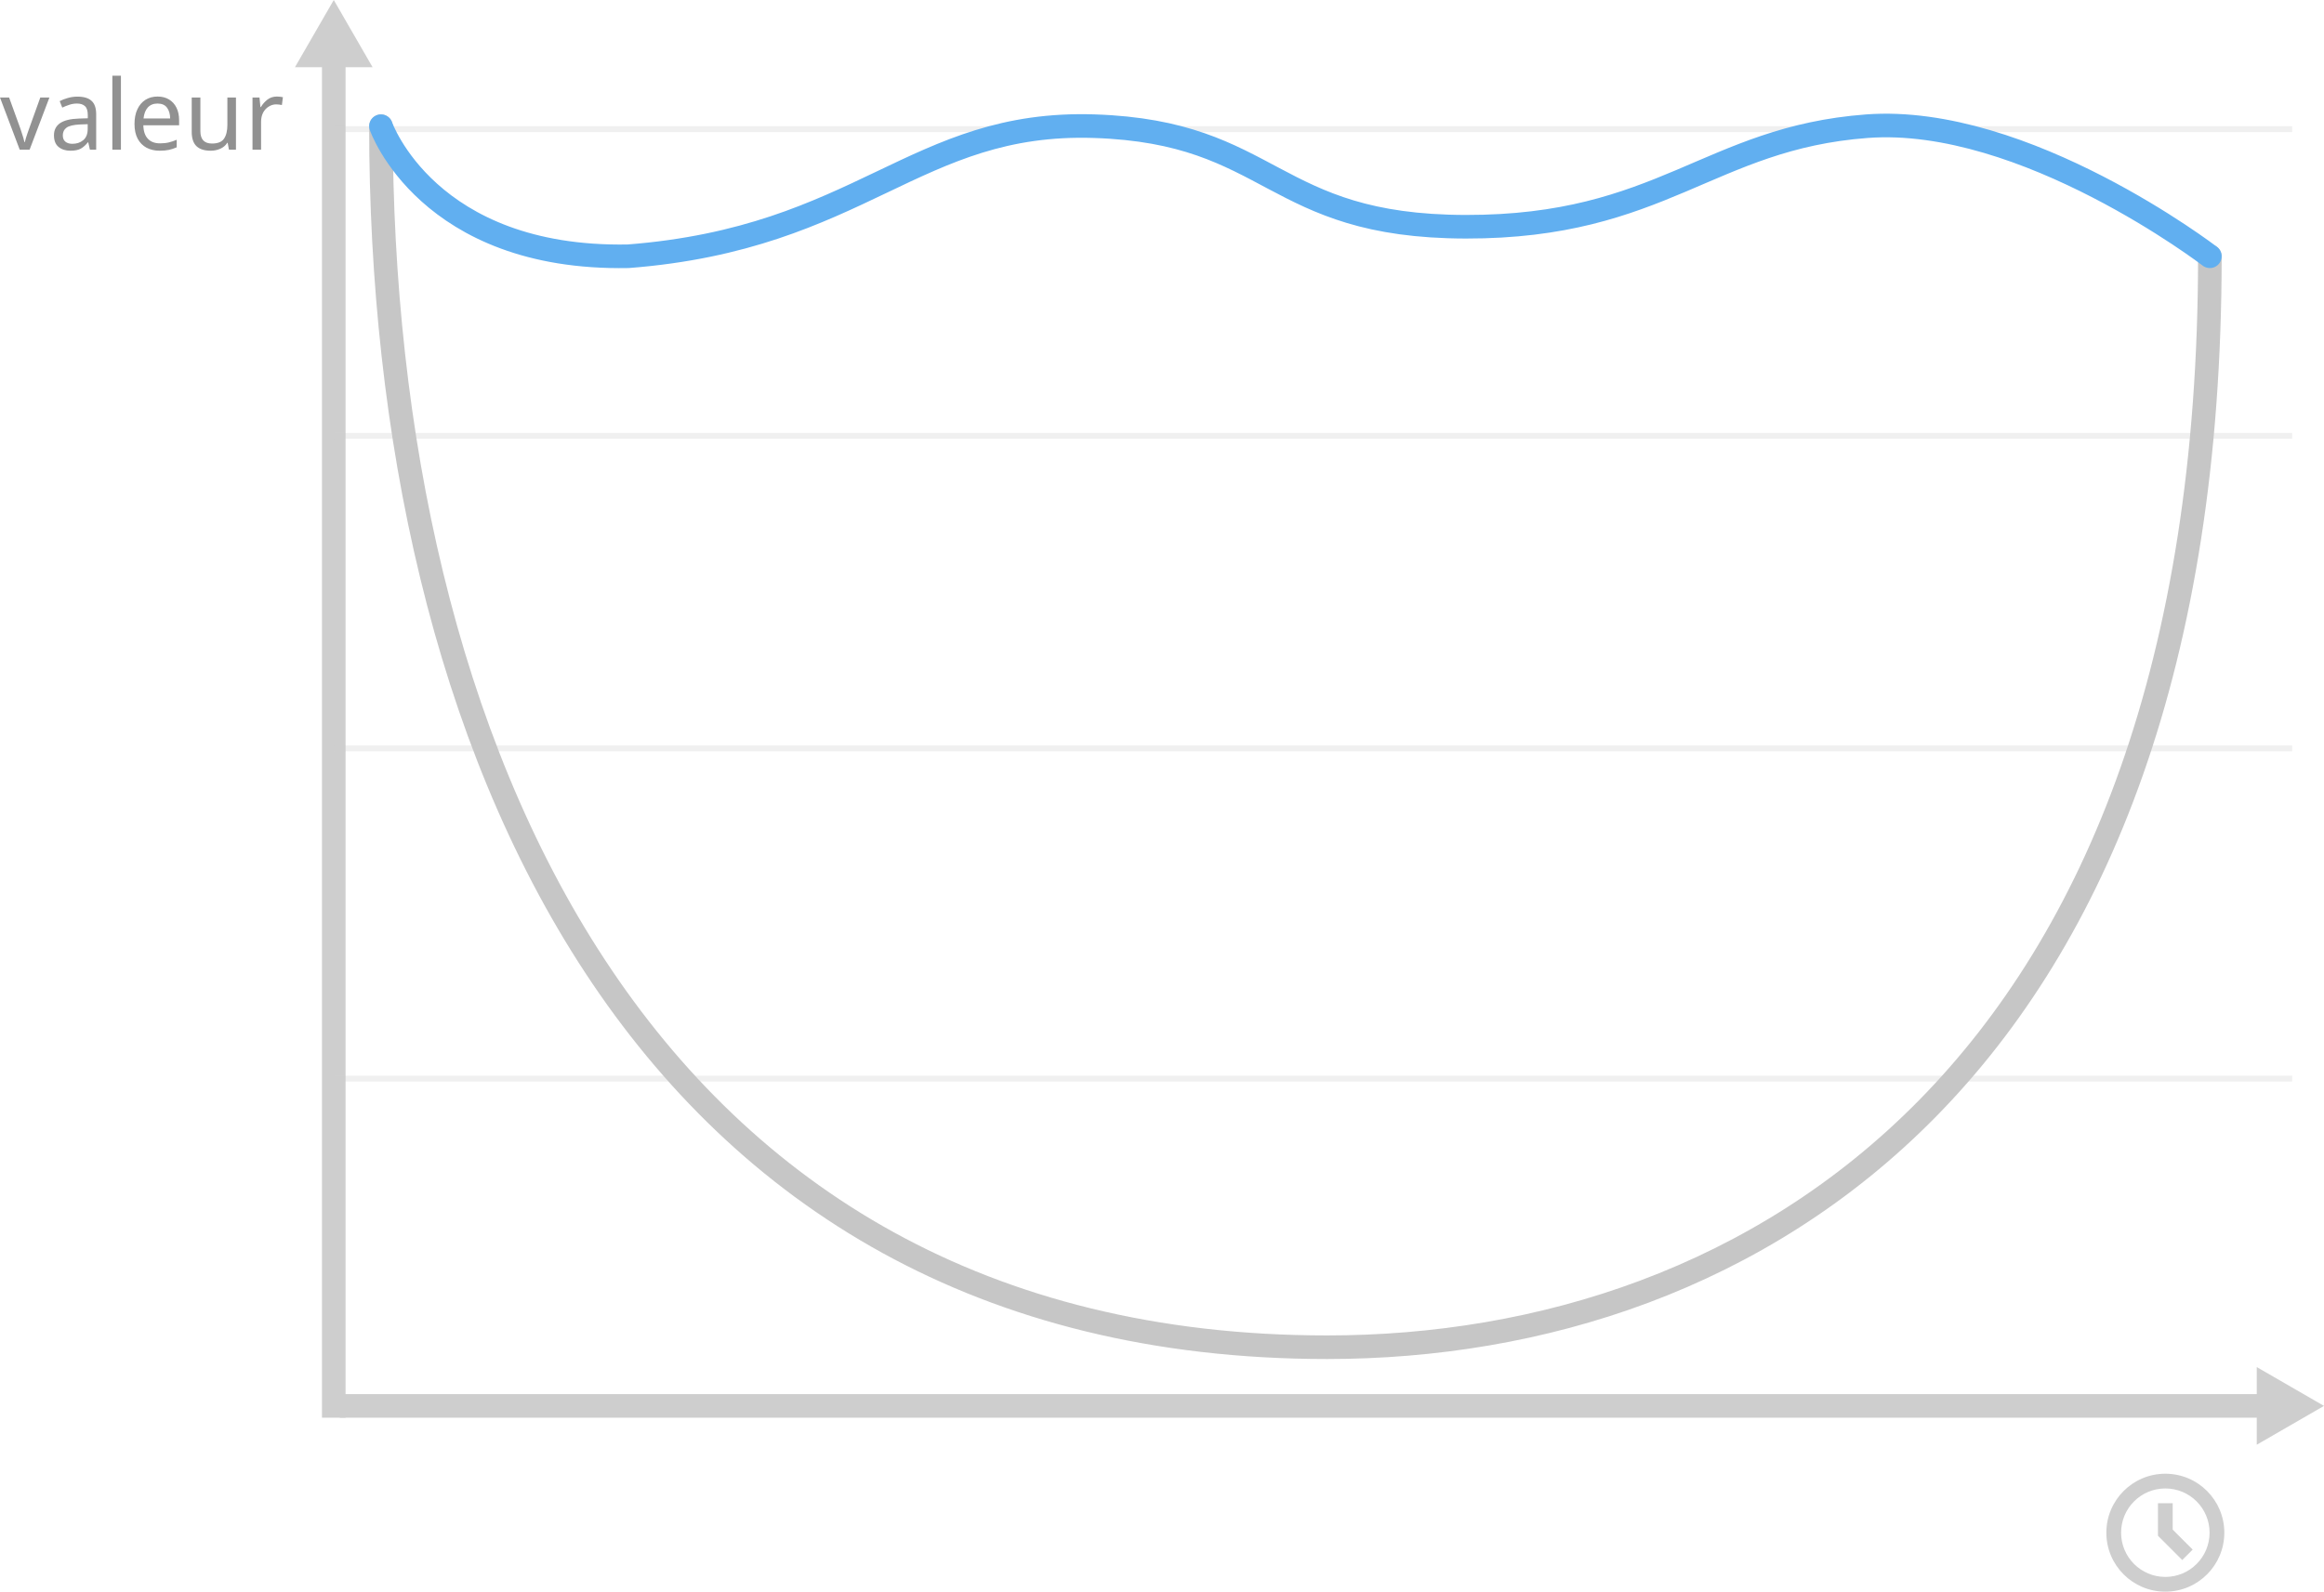
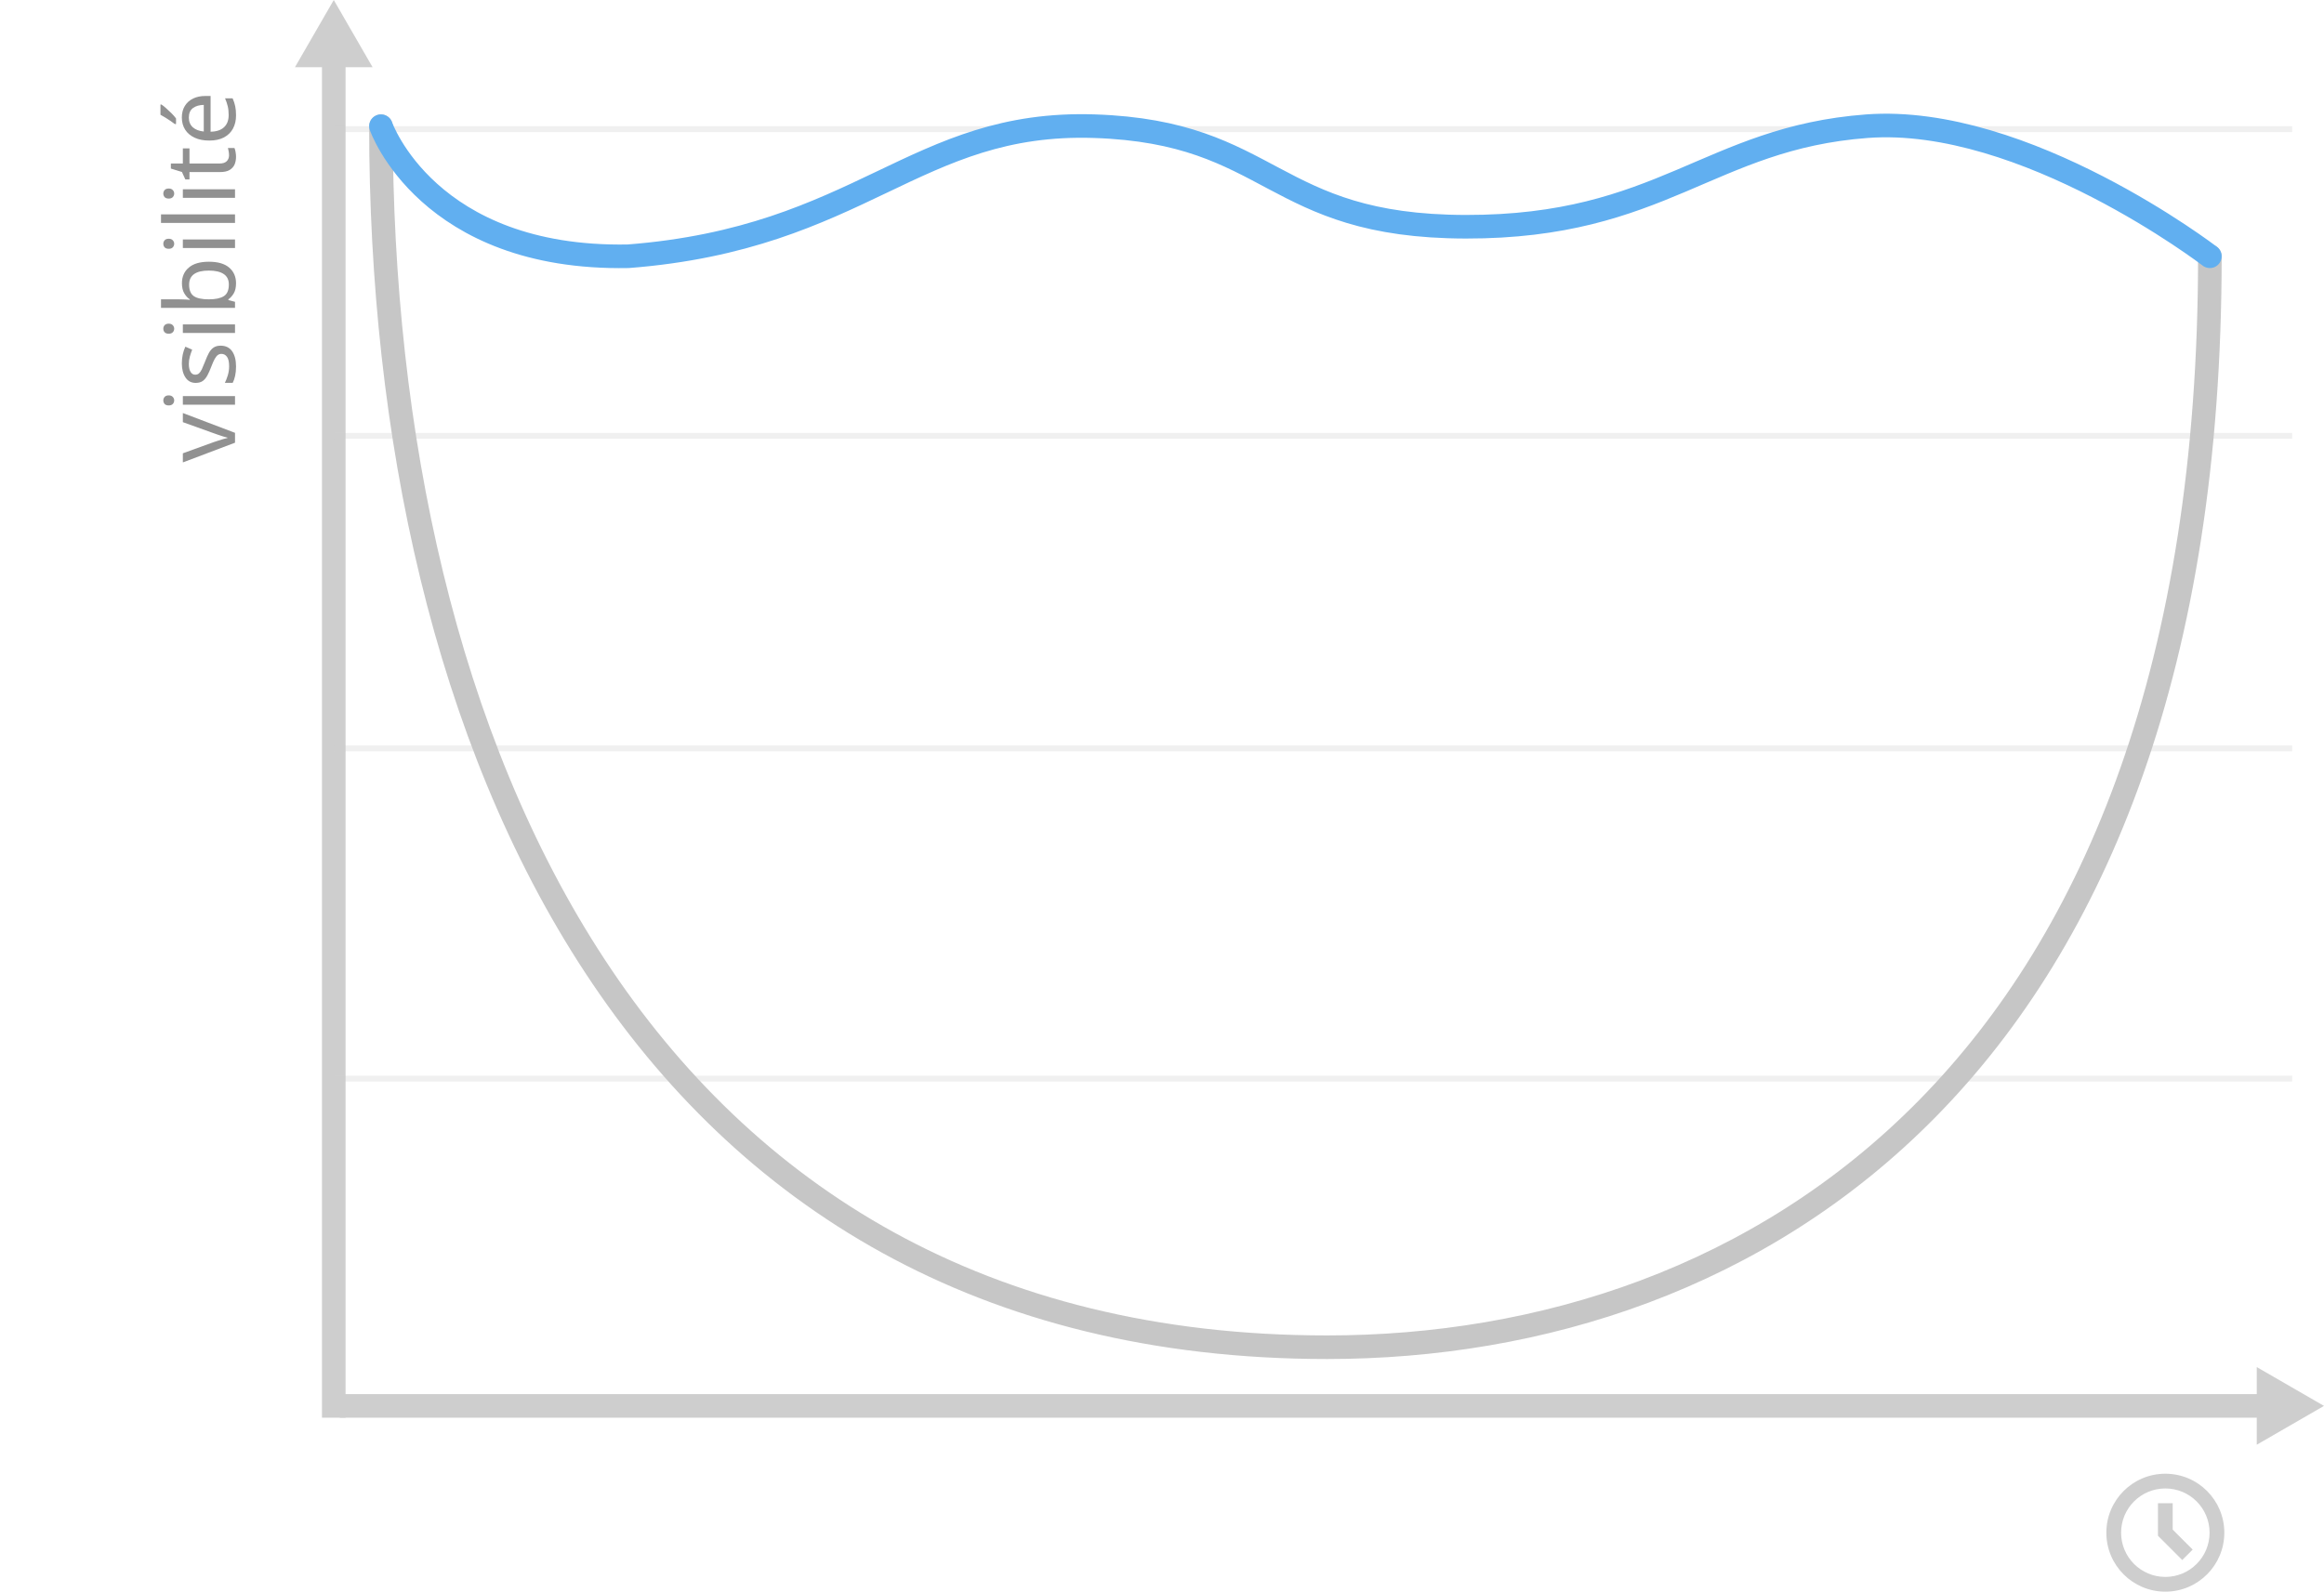
<svg xmlns="http://www.w3.org/2000/svg" version="1.1" id="agilite-valeur" x="0px" y="0px" width="393.98px" height="269.898px" viewBox="0 0 393.98 269.898" enable-background="new 0 0 393.98 269.898" xml:space="preserve">
  <g id="full">
    <g>
      <g id="vis-plan">
        <line fill="none" stroke="#CECECE" stroke-width="4" stroke-miterlimit="10" x1="57.582" y1="238.398" x2="384.582" y2="238.398" />
        <g>
          <polygon fill="#CECECE" points="382.582,244.98 393.98,238.398 382.582,231.817     " />
        </g>
      </g>
    </g>
    <g>
      <g id="vis-plan-2">
        <line fill="none" stroke="#CECECE" stroke-width="4" stroke-miterlimit="10" x1="56.582" y1="240.398" x2="56.582" y2="9.398" />
        <g>
          <polygon fill="#CECECE" points="63.164,11.398 56.583,0 50.001,11.398     " />
        </g>
      </g>
    </g>
-     <text id="vis-valeur" transform="matrix(1 0 0 1 7.324219e-004 25.3855)" fill="#919191" font-family="'MyriadPro-Regular'" font-size="16.5">valeur</text>
+     <text id="vis-valeur" transform="matrix(-4.371139e-008 -1 1 -4.371139e-008 39.8425 78.4124)" fill="#919191" font-family="'MyriadPro-Regular'" font-size="16.5">visibilité</text>
    <g id="vis-scales" opacity="0.3">
      <line id="vis-scale-1" fill="none" stroke="#CECECE" stroke-miterlimit="10" x1="56.582" y1="126.898" x2="388.582" y2="126.898" />
      <line id="vis-scale-2" fill="none" stroke="#CECECE" stroke-miterlimit="10" x1="56.582" y1="73.898" x2="388.582" y2="73.898" />
      <line id="vis-scale-3" fill="none" stroke="#CECECE" stroke-miterlimit="10" x1="56.582" y1="182.898" x2="388.582" y2="182.898" />
      <line id="vis-scale-4" fill="none" stroke="#CECECE" stroke-miterlimit="10" x1="56.582" y1="21.898" x2="388.582" y2="21.898" />
    </g>
-     <path id="vis-time" fill="#CECECE" d="M369.948,264.532l-4.116-4.116v-5.517h2.5v4.481l3.386,3.386L369.948,264.532z    M367.082,249.898c-5.521,0-10,4.477-10,10c0,5.521,4.479,10,10,10c5.523,0,10-4.479,10-10   C377.082,254.375,372.605,249.898,367.082,249.898z M367.082,267.398c-4.142,0-7.5-3.358-7.5-7.5c0-4.144,3.358-7.5,7.5-7.5   c4.144,0,7.5,3.356,7.5,7.5C374.582,264.04,371.224,267.398,367.082,267.398z" />
+     <path id="vis-time" fill="#CECECE" d="M369.948,264.532l-4.116-4.116v-5.517h2.5v4.48l3.387,3.387L369.948,264.532z    M367.082,249.898c-5.521,0-10,4.477-10,10c0,5.521,4.479,10,10,10c5.523,0,10-4.479,10-10   C377.082,254.375,372.605,249.898,367.082,249.898z M367.082,267.398c-4.142,0-7.5-3.358-7.5-7.5c0-4.145,3.358-7.5,7.5-7.5   c4.145,0,7.5,3.355,7.5,7.5C374.582,264.04,371.224,267.398,367.082,267.398z" />
    <g>
      <g>
        <g>
-           <path id="vis-old-gris" fill="none" stroke="#C6C6C6" stroke-width="4" stroke-linecap="round" stroke-miterlimit="10" d="      M64.582,21.398c0,103.941,43.408,207.051,160.408,207.051c72,0,149.641-46.443,149.641-184.994" />
+           <path id="vis-old-gris" fill="none" stroke="#C6C6C6" stroke-width="4" stroke-linecap="round" stroke-miterlimit="10" d="      M64.582,21.398c0,103.94,43.408,207.051,160.408,207.051c72,0,149.642-46.443,149.642-184.994" />
        </g>
      </g>
    </g>
    <g>
      <g>
        <g>
-           <path id="vis-courbe-bleue" fill="none" stroke="#61AFF0" stroke-width="4" stroke-linecap="round" stroke-miterlimit="10" d="      M64.582,21.398c0,0,7.908,22.68,41.908,22.057c39.597-3.073,48.601-23.057,79.049-22.057s29.736,17,62.951,17.051      c33.216,0.051,41.243-15.051,68-17.051s58.141,22.057,58.141,22.057" />
+           <path id="vis-courbe-bleue" fill="none" stroke="#61AFF0" stroke-width="4" stroke-linecap="round" stroke-miterlimit="10" d="      M64.582,21.398c0,0,7.908,22.68,41.908,22.057c39.597-3.073,48.601-23.057,79.049-22.057s29.736,17,62.951,17.051      c33.216,0.051,41.243-15.051,68-17.051s58.142,22.057,58.142,22.057" />
        </g>
      </g>
    </g>
  </g>
</svg>
